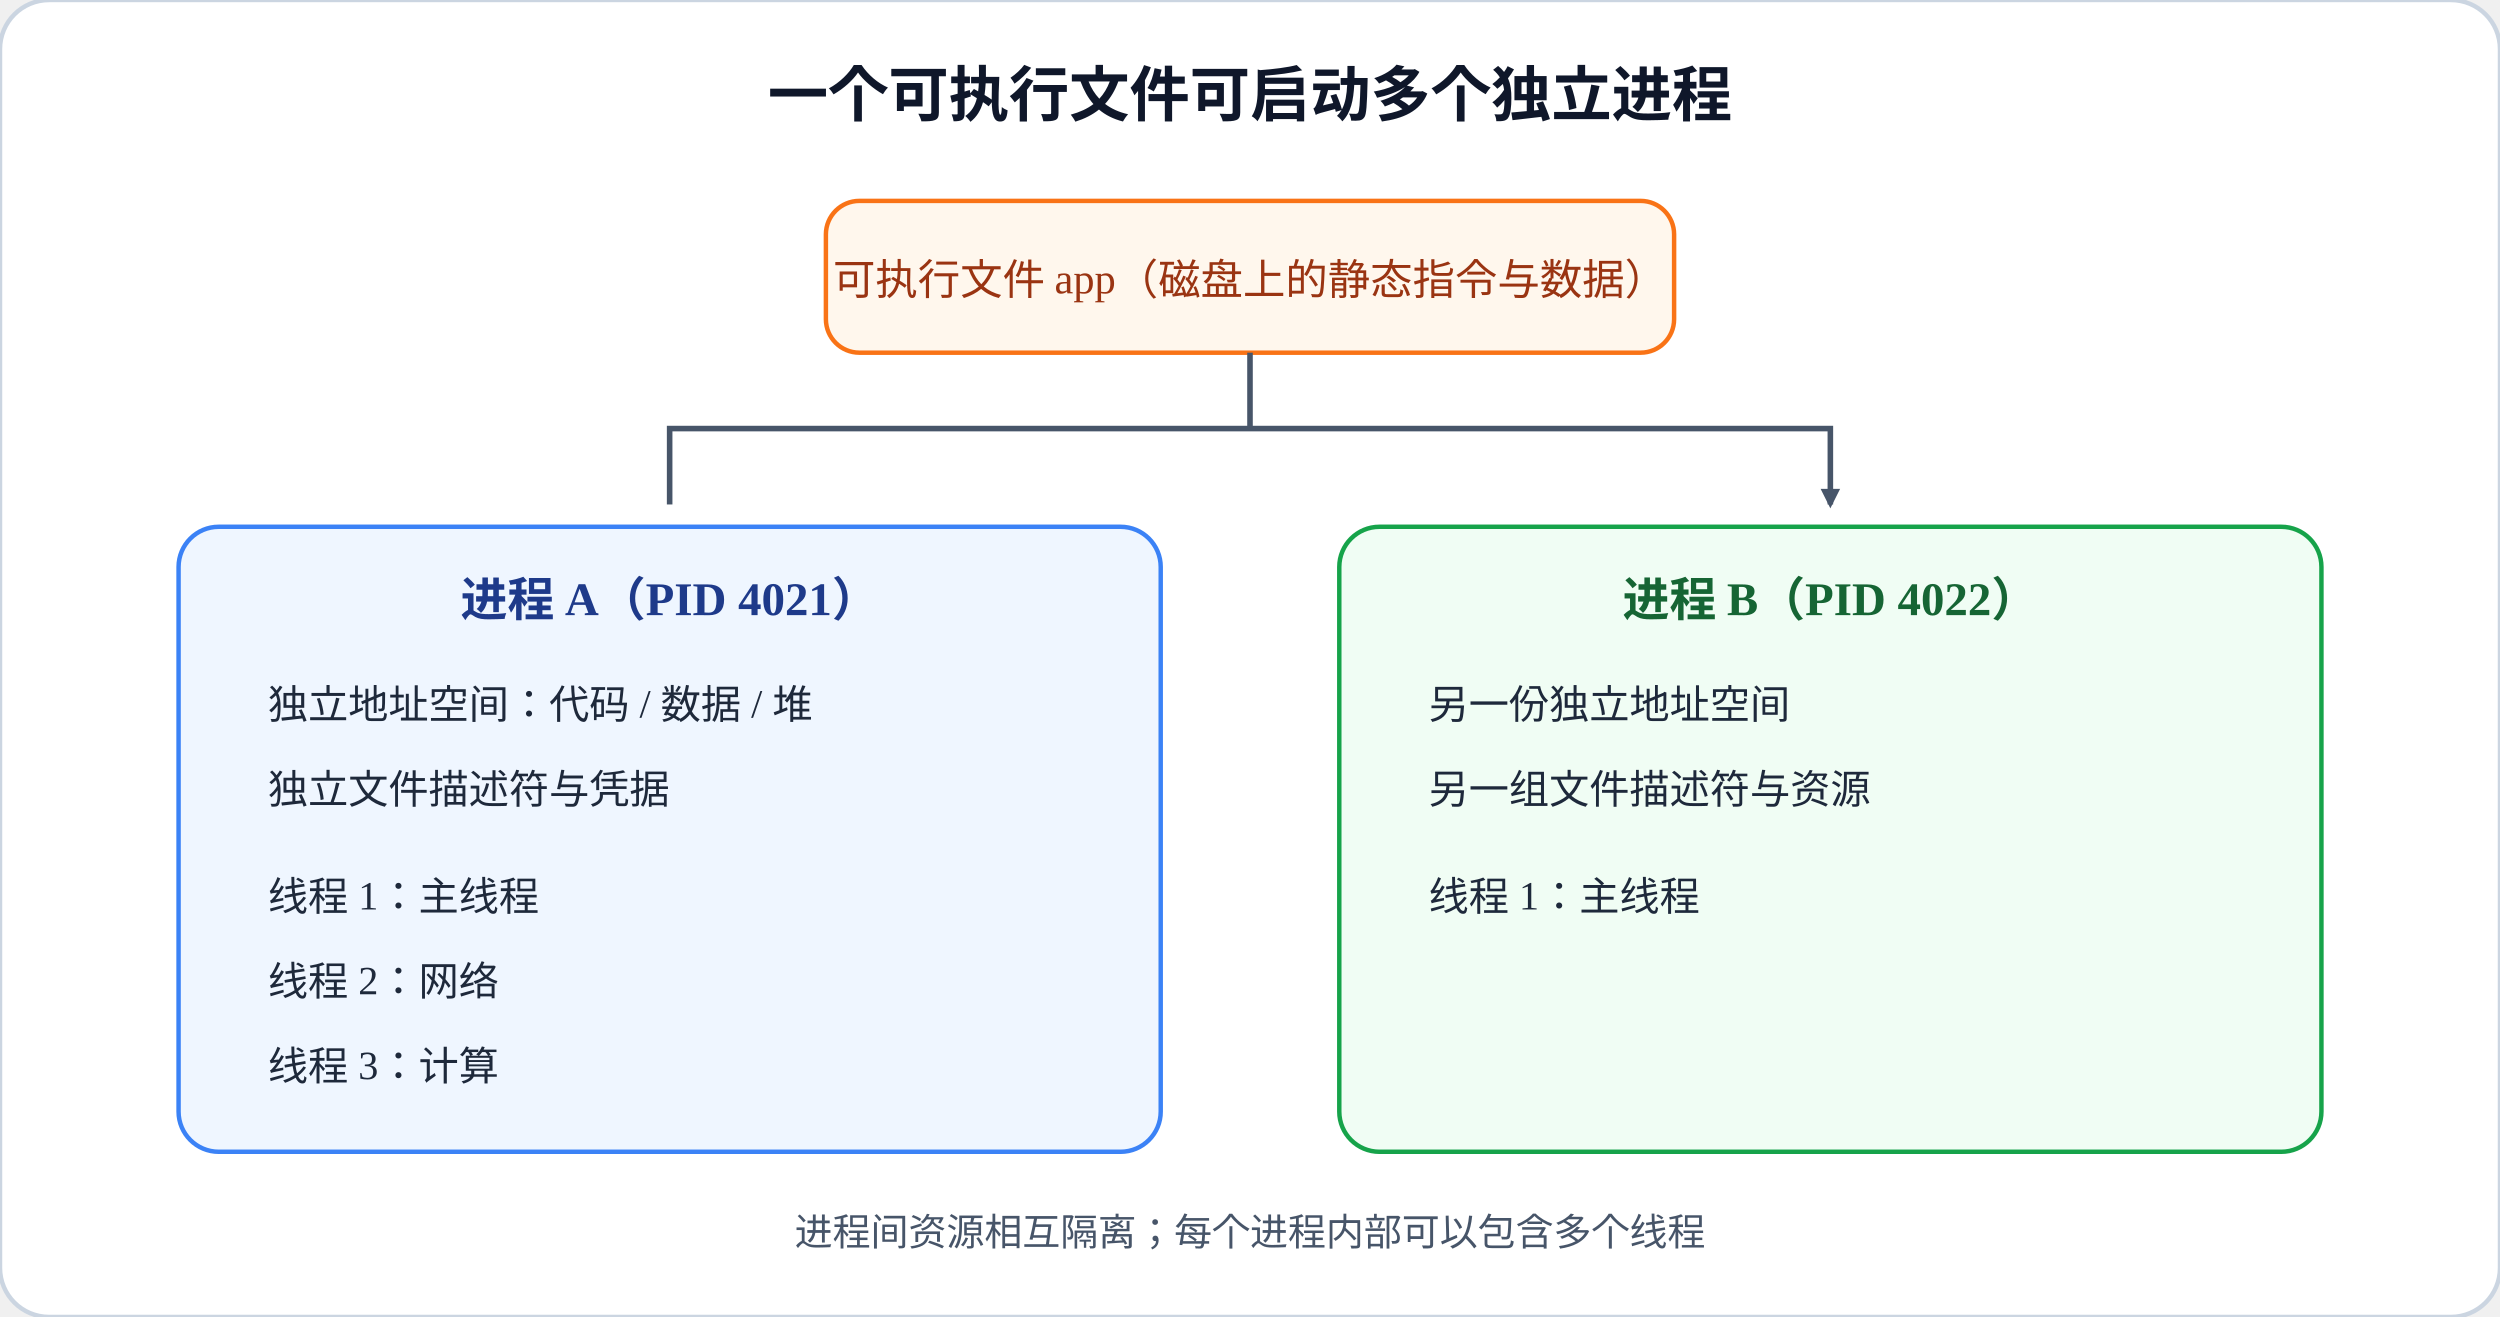
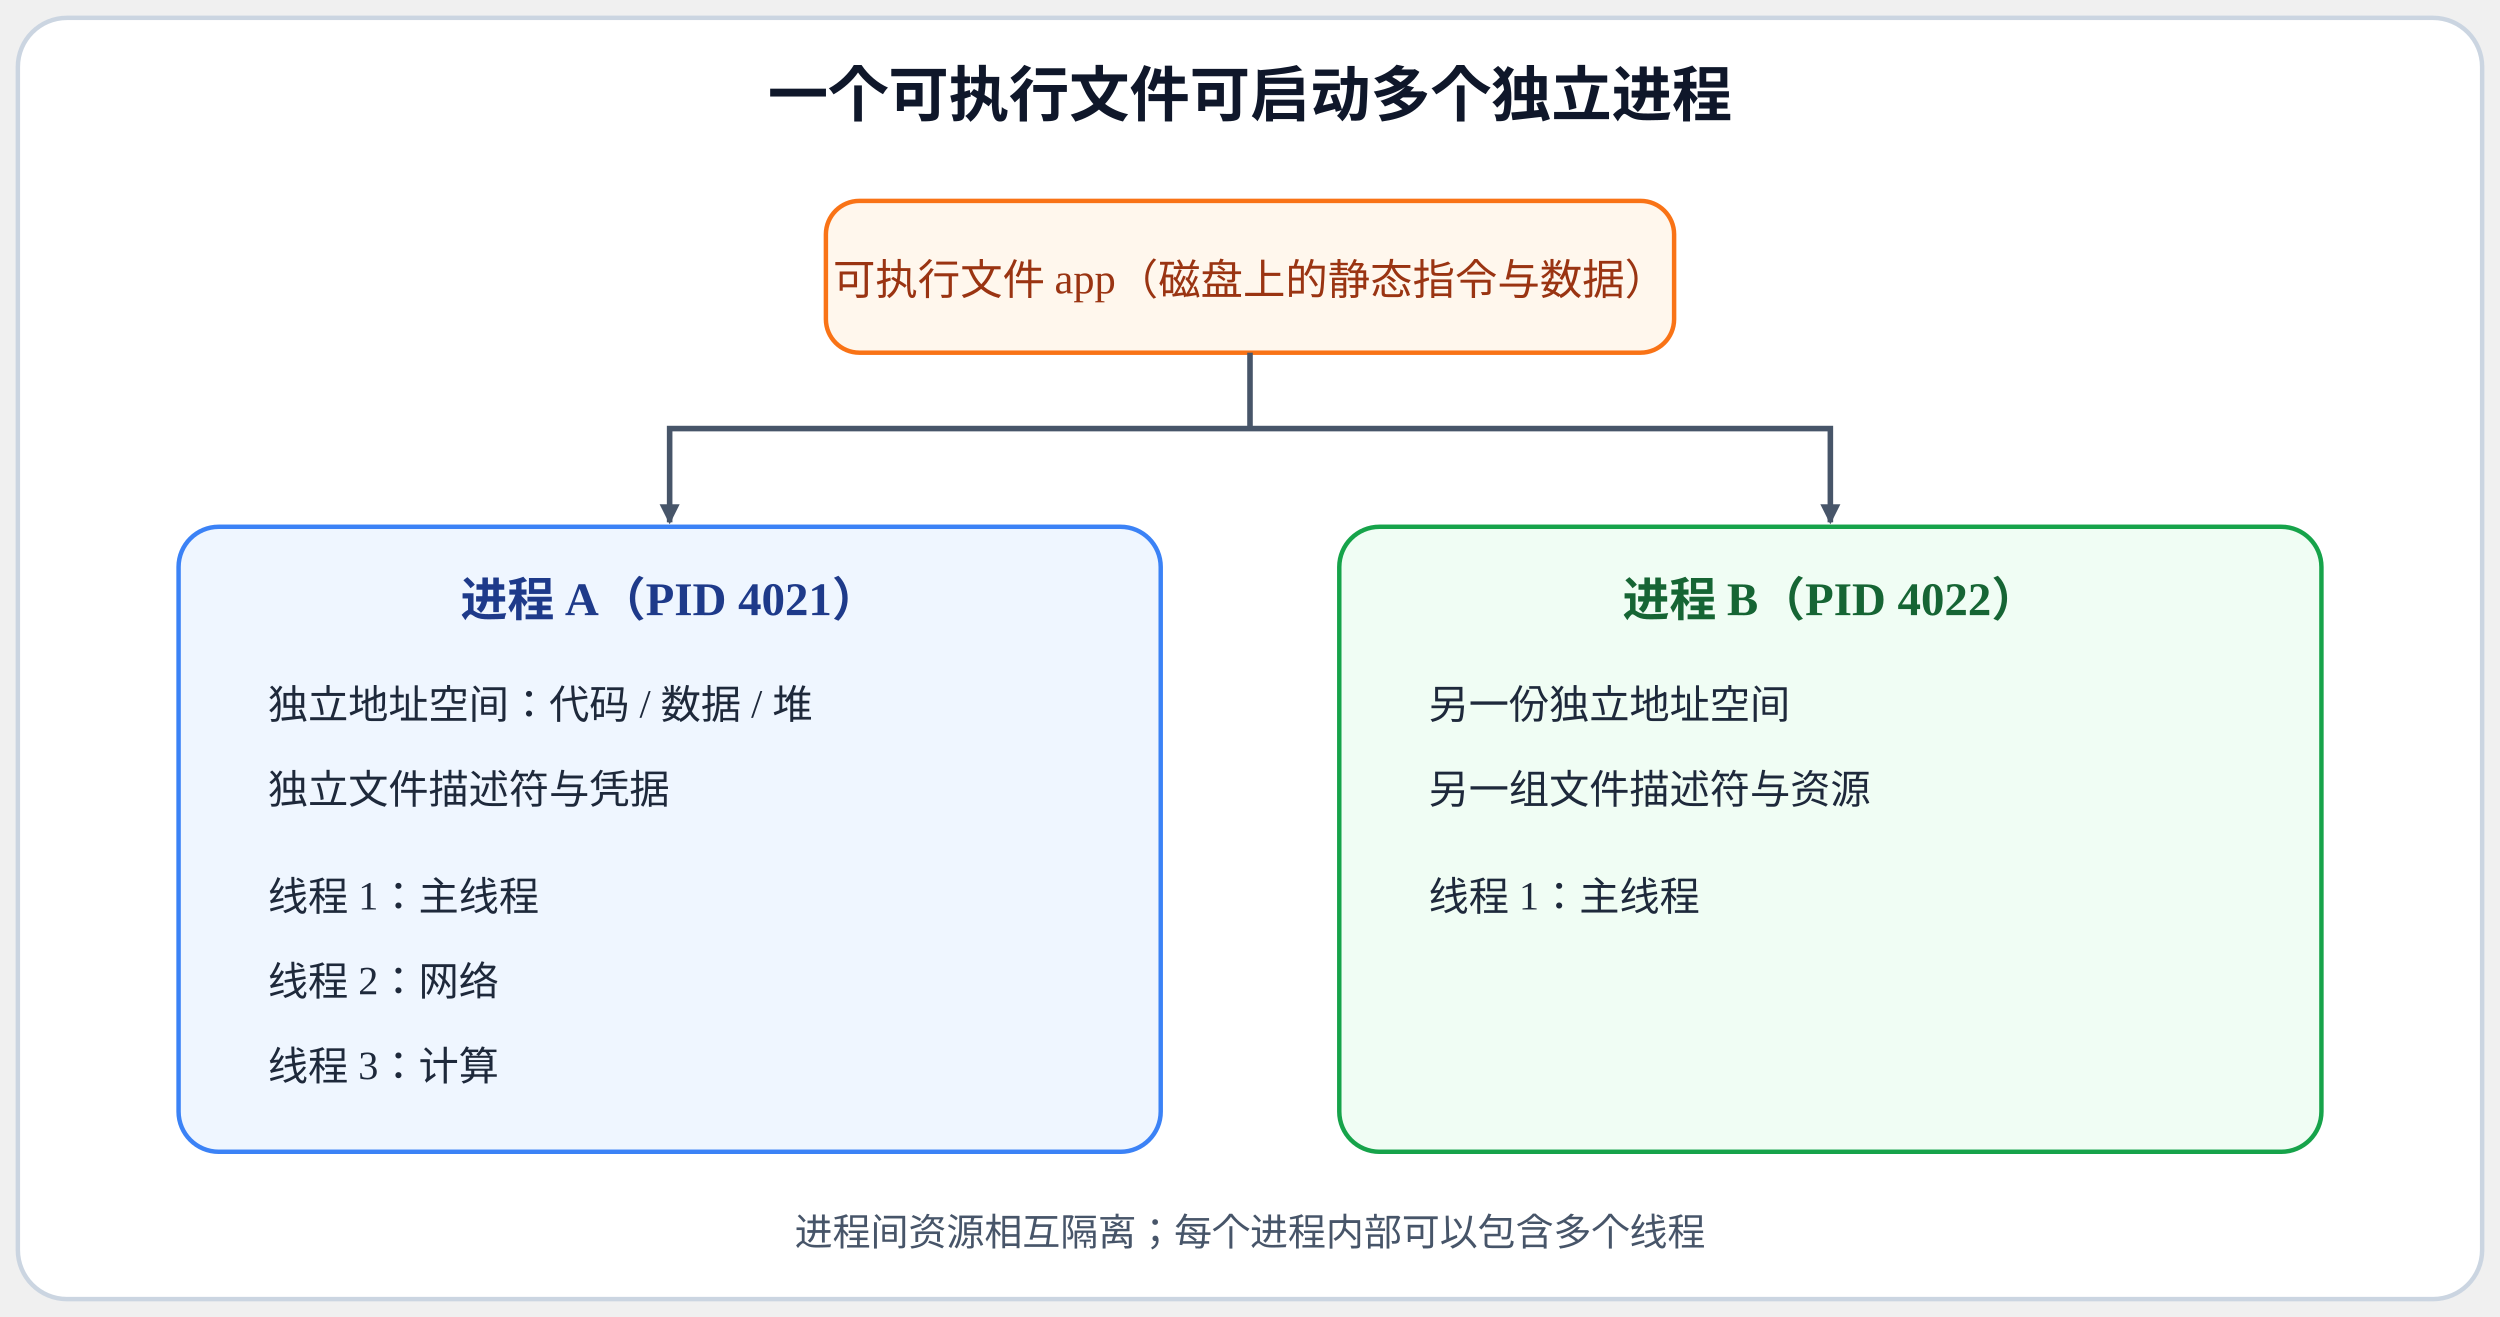
<svg xmlns="http://www.w3.org/2000/svg" width="1120" height="590" viewBox="0 0 1120 590" role="img">
  <defs>
-     <marker id="a" viewBox="0 0 10 10" refX="8" refY="5" markerWidth="3.5" markerHeight="3.5" orient="auto">
+     <marker id="a" viewBox="0 0 10 10" refX="9" refY="5" markerWidth="9" markerHeight="9" markerUnits="userSpaceOnUse" orient="auto">
      <path d="M0 0L10 5L0 10z" fill="#475569" />
    </marker>
  </defs>
-   <rect width="100%" height="100%" rx="22" fill="#fff" stroke="#cbd5e1" stroke-width="2" />
+   <rect x="8" y="8" width="1104" height="574" rx="22" fill="#fff" stroke="#cbd5e1" stroke-width="2" />
  <text x="560" y="52" text-anchor="middle" font-size="27" font-weight="700" fill="#0f172a">一个可执行文件可启动多个独立进程</text>
  <rect x="370" y="90" width="380" height="68" rx="15" fill="#fff7ed" stroke="#f97316" stroke-width="2" />
  <text x="560" y="132" text-anchor="middle" font-size="19" fill="#9a3412">可执行文件 app（磁盘上的静态指令与数据）</text>
-   <path d="M560 158V192M560 192H300V226M560 192H820V226" fill="none" stroke="#475569" stroke-width="2.5" marker-end="url(#a)" />
+   <path d="M560 158V192" fill="none" stroke="#475569" stroke-width="2.5" />
+   <path d="M560 192H300V234" fill="none" stroke="#475569" stroke-width="2.5" marker-end="url(#a)" />
+   <path d="M560 192H820V234" fill="none" stroke="#475569" stroke-width="2.5" marker-end="url(#a)" />
  <rect x="80" y="236" width="440" height="280" rx="18" fill="#eff6ff" stroke="#3b82f6" stroke-width="2" />
  <text x="300" y="276" text-anchor="middle" font-size="21" font-weight="700" fill="#1e3a8a">进程 A（PID 4021）</text>
  <text x="120" y="322" font-size="18" fill="#1e293b">独立地址空间：代码 / 数据 / 堆</text>
  <text x="120" y="360" font-size="18" fill="#1e293b">独立文件描述符与凭据</text>
  <text x="120" y="408" font-size="18" fill="#1e293b">线程 1：主线程</text>
  <text x="120" y="446" font-size="18" fill="#1e293b">线程 2：网络</text>
  <text x="120" y="484" font-size="18" fill="#1e293b">线程 3：计算</text>
  <rect x="600" y="236" width="440" height="280" rx="18" fill="#f0fdf4" stroke="#16a34a" stroke-width="2" />
  <text x="820" y="276" text-anchor="middle" font-size="21" font-weight="700" fill="#166534">进程 B（PID 4022）</text>
  <text x="640" y="322" font-size="18" fill="#1e293b">另一份独立地址空间</text>
  <text x="640" y="360" font-size="18" fill="#1e293b">另一组文件描述符与资源</text>
  <text x="640" y="408" font-size="18" fill="#1e293b">线程 1：主线程</text>
  <text x="560" y="558" text-anchor="middle" font-size="17" fill="#475569">进程间资源相互隔离；每个进程内部可以包含多个线程</text>
</svg>
